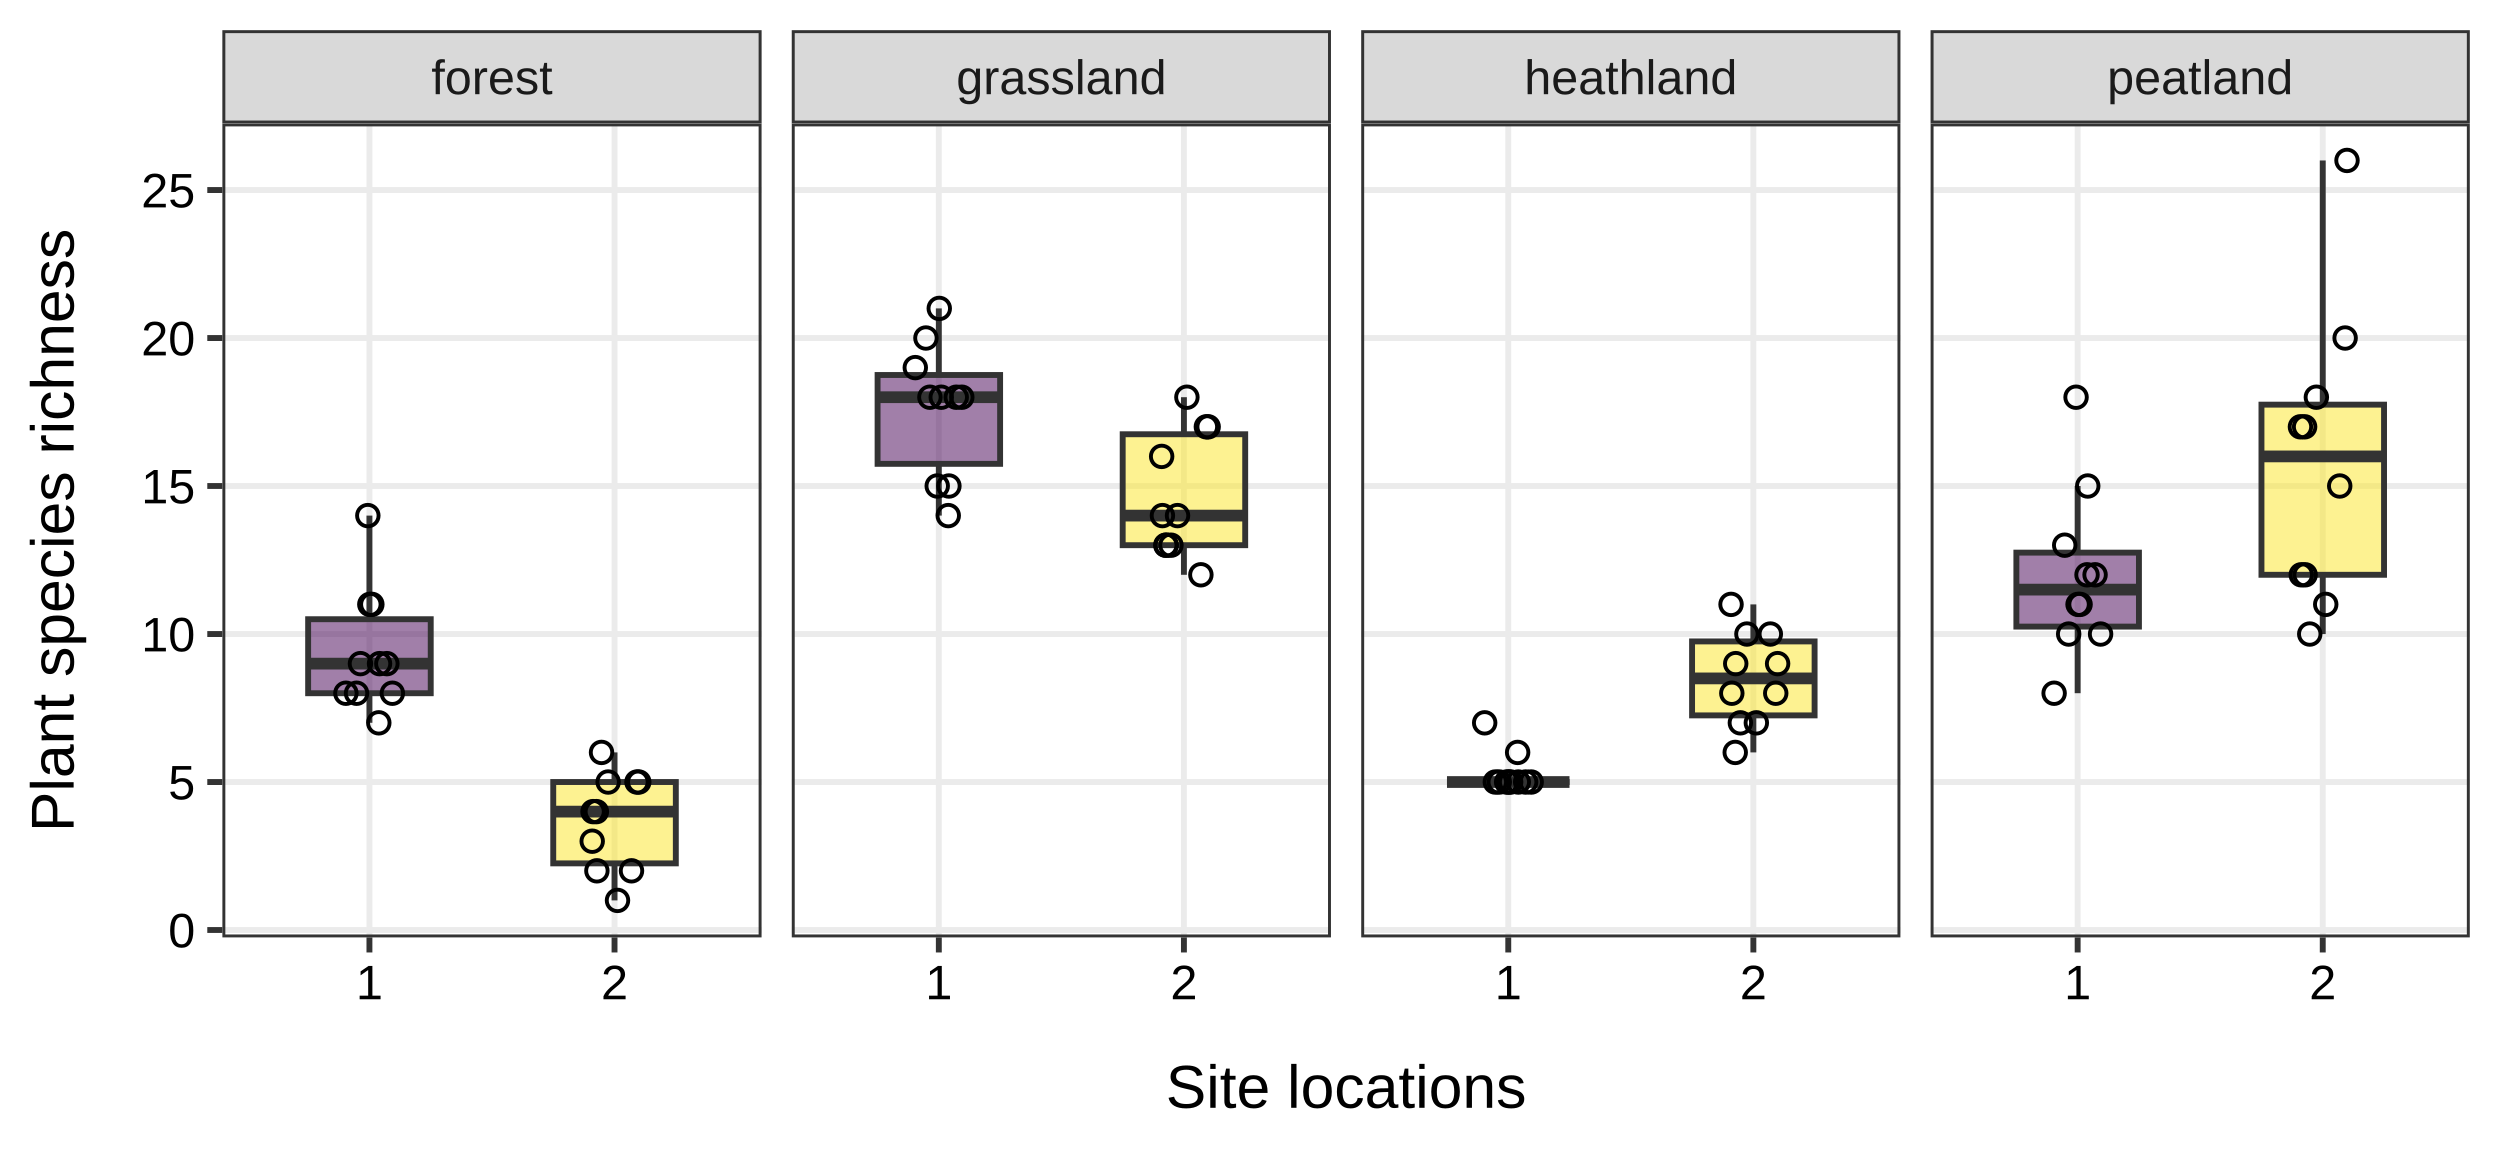
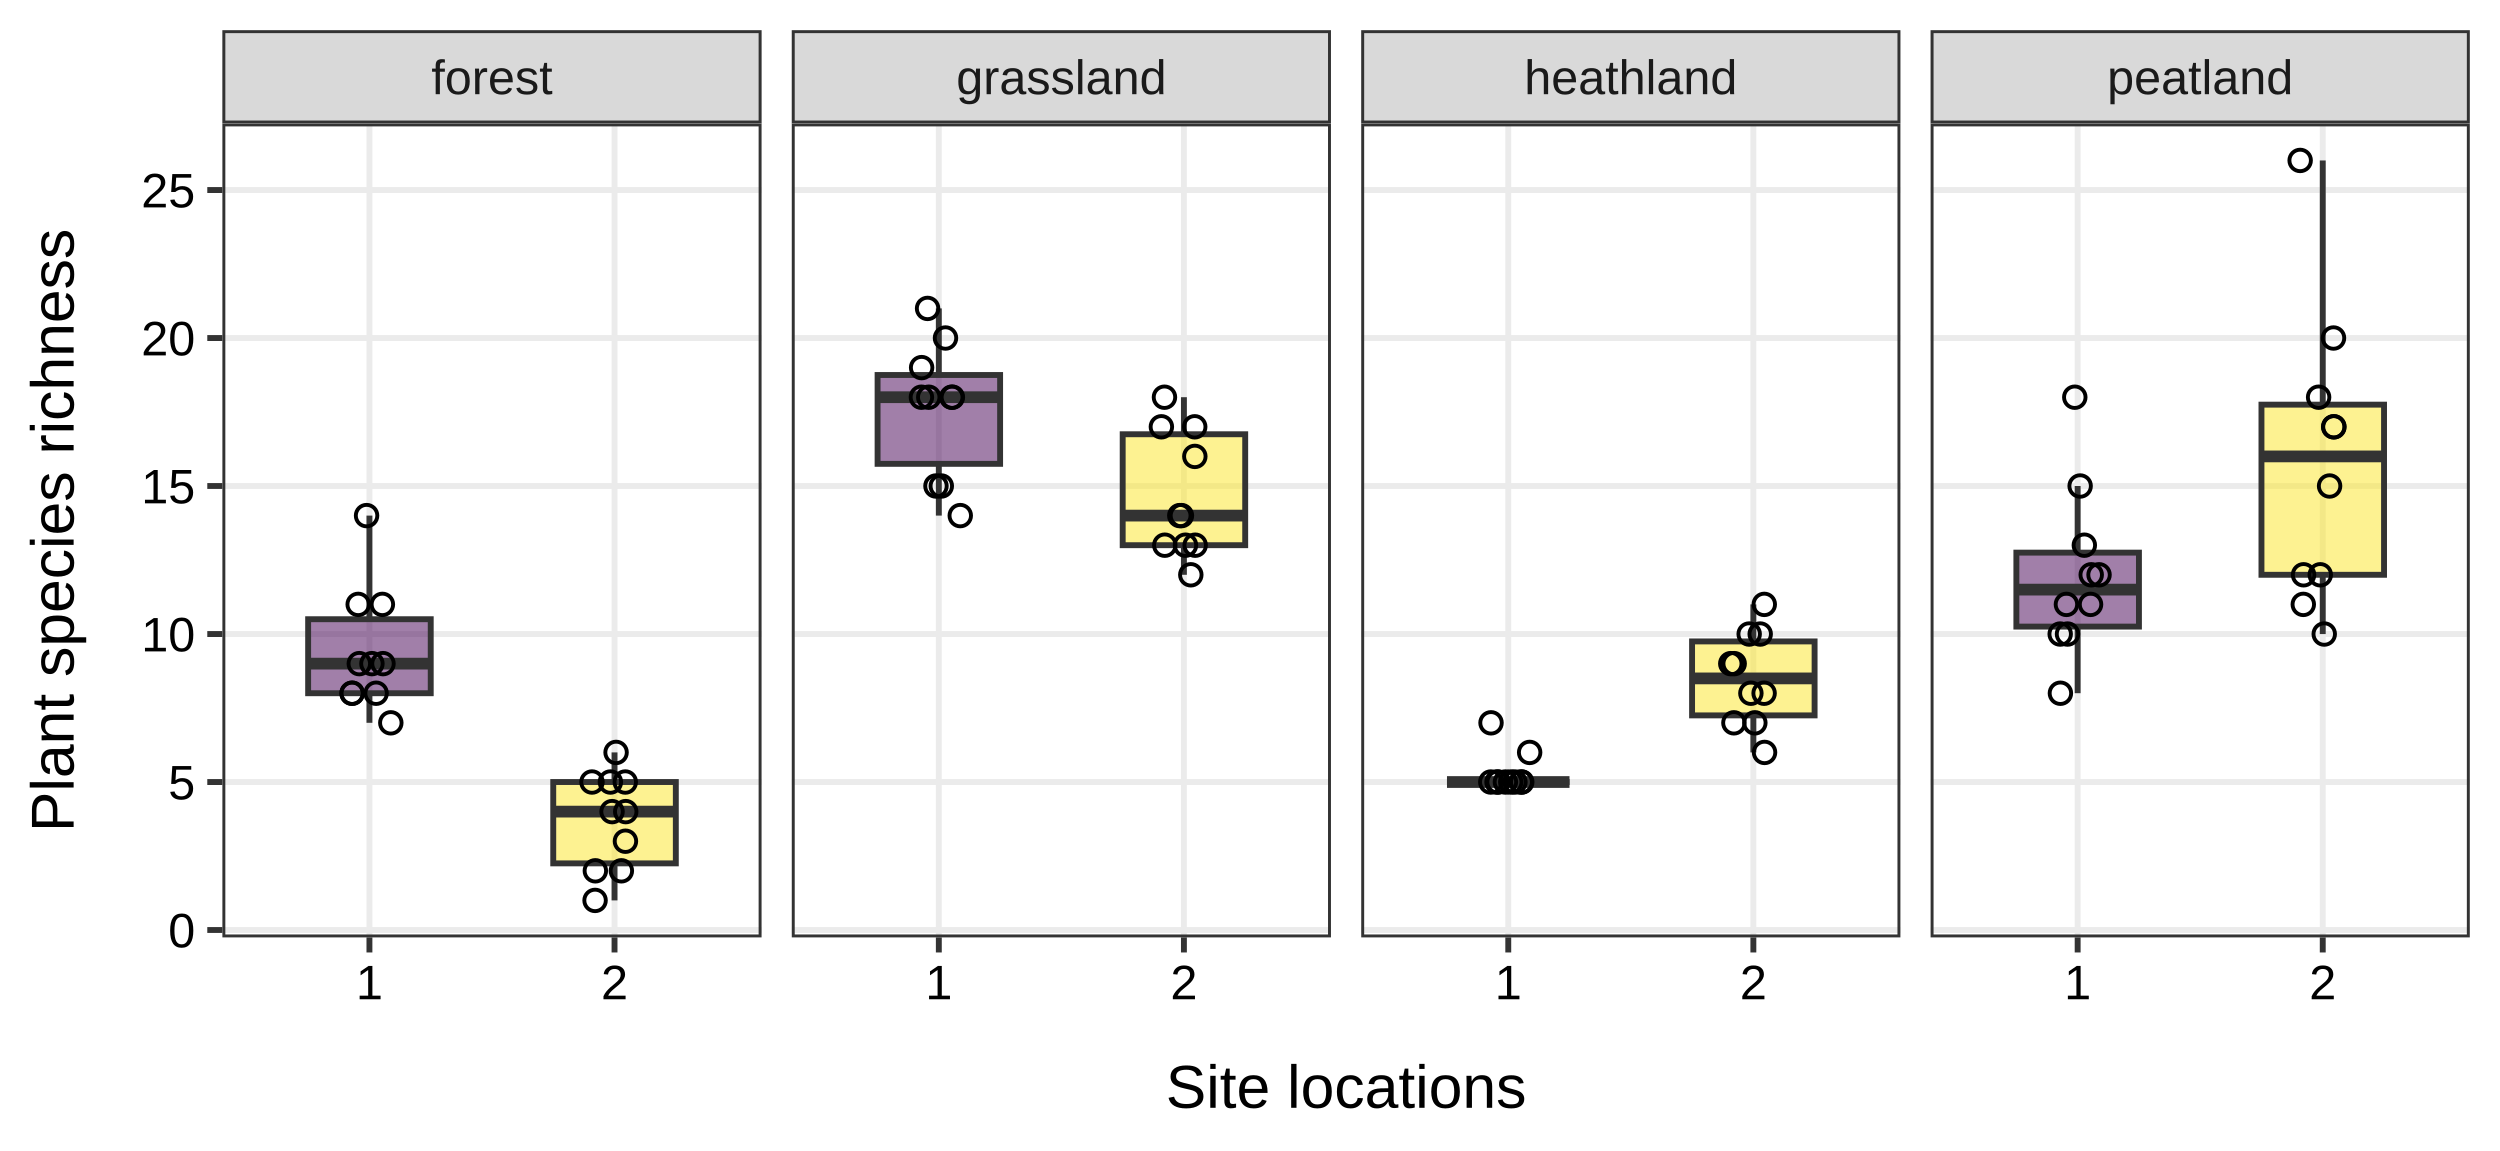
<svg xmlns="http://www.w3.org/2000/svg" width="453.60pt" height="208.80pt" viewBox="0 0 453.60 208.80">
  <g class="svglite">
    <defs>
      <style type="text/css">
    .svglite line, .svglite polyline, .svglite polygon, .svglite path, .svglite rect, .svglite circle {
      fill: none;
      stroke: #000000;
      stroke-linecap: round;
      stroke-linejoin: round;
      stroke-miterlimit: 10.00;
    }
    .svglite text {
      white-space: pre;
    }
    .svglite g.glyphgroup path {
      fill: inherit;
      stroke: none;
    }
  </style>
    </defs>
    <rect width="100%" height="100%" style="stroke: none; fill: #FFFFFF;" />
    <defs>
      <clipPath id="cpMC4wMHw0NTMuNjB8MC4wMHwyMDguODA=">
        <rect x="0.00" y="0.00" width="453.60" height="208.80" />
      </clipPath>
    </defs>
    <g clip-path="url(#cpMC4wMHw0NTMuNjB8MC4wMHwyMDguODA=)">
      <rect x="0.00" y="0.00" width="453.60" height="208.80" style="stroke-width: 1.07; stroke: #FFFFFF; fill: #FFFFFF;" />
    </g>
    <defs>
      <clipPath id="cpNDAuMzV8MTM4LjE4fDIyLjQwfDE3MC4wOA==">
        <rect x="40.35" y="22.40" width="97.83" height="147.68" />
      </clipPath>
    </defs>
    <g clip-path="url(#cpNDAuMzV8MTM4LjE4fDIyLjQwfDE3MC4wOA==)">
      <rect x="40.35" y="22.40" width="97.83" height="147.68" style="stroke-width: 1.07; stroke: none; fill: #FFFFFF;" />
      <polyline points="40.35,168.74 138.18,168.74 " style="stroke-width: 1.07; stroke: #EBEBEB; stroke-linecap: butt;" />
      <polyline points="40.35,141.89 138.18,141.89 " style="stroke-width: 1.07; stroke: #EBEBEB; stroke-linecap: butt;" />
      <polyline points="40.35,115.04 138.18,115.04 " style="stroke-width: 1.07; stroke: #EBEBEB; stroke-linecap: butt;" />
      <polyline points="40.35,88.18 138.18,88.18 " style="stroke-width: 1.07; stroke: #EBEBEB; stroke-linecap: butt;" />
      <polyline points="40.35,61.33 138.18,61.33 " style="stroke-width: 1.07; stroke: #EBEBEB; stroke-linecap: butt;" />
      <polyline points="40.35,34.48 138.18,34.48 " style="stroke-width: 1.07; stroke: #EBEBEB; stroke-linecap: butt;" />
      <polyline points="67.03,170.08 67.03,22.40 " style="stroke-width: 1.07; stroke: #EBEBEB; stroke-linecap: butt;" />
      <polyline points="111.50,170.08 111.50,22.40 " style="stroke-width: 1.07; stroke: #EBEBEB; stroke-linecap: butt;" />
      <line x1="67.03" y1="112.35" x2="67.03" y2="93.55" style="stroke-width: 1.07; stroke: #333333; stroke-linecap: butt;" />
      <line x1="67.03" y1="125.78" x2="67.03" y2="131.15" style="stroke-width: 1.07; stroke: #333333; stroke-linecap: butt;" />
      <polygon points="55.91,112.35 55.91,125.78 78.15,125.78 78.15,112.35 55.91,112.35 " style="stroke-width: 1.07; stroke: #333333; stroke-linecap: butt; stroke-linejoin: miter; fill: #440154; fill-opacity: 0.50;" />
      <line x1="55.91" y1="120.41" x2="78.15" y2="120.41" style="stroke-width: 2.13; stroke: #333333; stroke-linecap: butt; stroke-linejoin: miter;" />
      <line x1="111.50" y1="141.89" x2="111.50" y2="136.52" style="stroke-width: 1.07; stroke: #333333; stroke-linecap: butt;" />
      <line x1="111.50" y1="156.65" x2="111.50" y2="163.37" style="stroke-width: 1.07; stroke: #333333; stroke-linecap: butt;" />
      <polygon points="100.38,141.89 100.38,156.65 122.62,156.65 122.62,141.89 100.38,141.89 " style="stroke-width: 1.07; stroke: #333333; stroke-linecap: butt; stroke-linejoin: miter; fill: #FDE725; fill-opacity: 0.50;" />
      <line x1="100.38" y1="147.26" x2="122.62" y2="147.26" style="stroke-width: 2.13; stroke: #333333; stroke-linecap: butt; stroke-linejoin: miter;" />
-       <circle cx="67.47" cy="109.66" r="1.95" style="stroke-width: 0.71;" />
-       <circle cx="65.40" cy="120.41" r="1.95" style="stroke-width: 0.71;" />
-       <circle cx="67.10" cy="109.66" r="1.95" style="stroke-width: 0.71;" />
-       <circle cx="66.74" cy="93.55" r="1.95" style="stroke-width: 0.71;" />
-       <circle cx="68.86" cy="120.41" r="1.95" style="stroke-width: 0.71;" />
-       <circle cx="62.76" cy="125.78" r="1.95" style="stroke-width: 0.71;" />
-       <circle cx="64.69" cy="125.78" r="1.95" style="stroke-width: 0.71;" />
-       <circle cx="70.19" cy="120.41" r="1.95" style="stroke-width: 0.71;" />
-       <circle cx="68.73" cy="131.15" r="1.95" style="stroke-width: 0.71;" />
-       <circle cx="71.19" cy="125.78" r="1.95" style="stroke-width: 0.71;" />
-       <circle cx="115.90" cy="141.89" r="1.95" style="stroke-width: 0.71;" />
-       <circle cx="110.34" cy="141.89" r="1.95" style="stroke-width: 0.71;" />
-       <circle cx="107.60" cy="147.26" r="1.95" style="stroke-width: 0.71;" />
-       <circle cx="115.57" cy="141.89" r="1.95" style="stroke-width: 0.71;" />
-       <circle cx="112.04" cy="163.37" r="1.95" style="stroke-width: 0.71;" />
-       <circle cx="107.45" cy="152.63" r="1.95" style="stroke-width: 0.71;" />
-       <circle cx="114.58" cy="158.00" r="1.95" style="stroke-width: 0.71;" />
-       <circle cx="108.30" cy="158.00" r="1.95" style="stroke-width: 0.71;" />
-       <circle cx="109.14" cy="136.52" r="1.95" style="stroke-width: 0.71;" />
-       <circle cx="108.21" cy="147.26" r="1.95" style="stroke-width: 0.71;" />
+       <circle cx="69.38" cy="109.66" r="1.95" style="stroke-width: 0.71;" />
+       <circle cx="65.19" cy="120.41" r="1.95" style="stroke-width: 0.71;" />
+       <circle cx="64.99" cy="109.66" r="1.95" style="stroke-width: 0.71;" />
+       <circle cx="66.51" cy="93.55" r="1.95" style="stroke-width: 0.71;" />
+       <circle cx="67.48" cy="120.41" r="1.95" style="stroke-width: 0.71;" />
+       <circle cx="63.90" cy="125.78" r="1.95" style="stroke-width: 0.71;" />
+       <circle cx="68.24" cy="125.78" r="1.95" style="stroke-width: 0.71;" />
+       <circle cx="69.49" cy="120.41" r="1.95" style="stroke-width: 0.71;" />
+       <circle cx="70.91" cy="131.15" r="1.95" style="stroke-width: 0.71;" />
+       <circle cx="63.87" cy="125.78" r="1.95" style="stroke-width: 0.71;" />
+       <circle cx="107.41" cy="141.89" r="1.95" style="stroke-width: 0.71;" />
+       <circle cx="110.75" cy="141.89" r="1.95" style="stroke-width: 0.71;" />
+       <circle cx="111.05" cy="147.26" r="1.95" style="stroke-width: 0.71;" />
+       <circle cx="113.45" cy="141.89" r="1.95" style="stroke-width: 0.71;" />
+       <circle cx="107.97" cy="163.37" r="1.95" style="stroke-width: 0.71;" />
+       <circle cx="113.48" cy="152.63" r="1.95" style="stroke-width: 0.71;" />
+       <circle cx="112.74" cy="158.00" r="1.95" style="stroke-width: 0.71;" />
+       <circle cx="108.02" cy="158.00" r="1.95" style="stroke-width: 0.71;" />
+       <circle cx="111.78" cy="136.52" r="1.95" style="stroke-width: 0.71;" />
+       <circle cx="113.53" cy="147.26" r="1.95" style="stroke-width: 0.71;" />
      <rect x="40.35" y="22.40" width="97.83" height="147.68" style="stroke-width: 1.07; stroke: #333333;" />
    </g>
    <g clip-path="url(#cpMC4wMHw0NTMuNjB8MC4wMHwyMDguODA=)">
</g>
    <defs>
      <clipPath id="cpMTQzLjY2fDI0MS41MHwyMi40MHwxNzAuMDg=">
        <rect x="143.66" y="22.40" width="97.83" height="147.68" />
      </clipPath>
    </defs>
    <g clip-path="url(#cpMTQzLjY2fDI0MS41MHwyMi40MHwxNzAuMDg=)">
      <rect x="143.66" y="22.40" width="97.83" height="147.68" style="stroke-width: 1.07; stroke: none; fill: #FFFFFF;" />
      <polyline points="143.66,168.74 241.50,168.74 " style="stroke-width: 1.07; stroke: #EBEBEB; stroke-linecap: butt;" />
      <polyline points="143.66,141.89 241.50,141.89 " style="stroke-width: 1.07; stroke: #EBEBEB; stroke-linecap: butt;" />
      <polyline points="143.66,115.04 241.50,115.04 " style="stroke-width: 1.07; stroke: #EBEBEB; stroke-linecap: butt;" />
      <polyline points="143.66,88.18 241.50,88.18 " style="stroke-width: 1.07; stroke: #EBEBEB; stroke-linecap: butt;" />
      <polyline points="143.66,61.33 241.50,61.33 " style="stroke-width: 1.07; stroke: #EBEBEB; stroke-linecap: butt;" />
      <polyline points="143.66,34.48 241.50,34.48 " style="stroke-width: 1.07; stroke: #EBEBEB; stroke-linecap: butt;" />
      <polyline points="170.34,170.08 170.34,22.40 " style="stroke-width: 1.07; stroke: #EBEBEB; stroke-linecap: butt;" />
      <polyline points="214.81,170.08 214.81,22.40 " style="stroke-width: 1.07; stroke: #EBEBEB; stroke-linecap: butt;" />
      <line x1="170.34" y1="68.04" x2="170.34" y2="55.96" style="stroke-width: 1.07; stroke: #333333; stroke-linecap: butt;" />
      <line x1="170.34" y1="84.16" x2="170.34" y2="93.55" style="stroke-width: 1.07; stroke: #333333; stroke-linecap: butt;" />
      <polygon points="159.23,68.04 159.23,84.16 181.46,84.16 181.46,68.04 159.23,68.04 " style="stroke-width: 1.07; stroke: #333333; stroke-linecap: butt; stroke-linejoin: miter; fill: #440154; fill-opacity: 0.50;" />
      <line x1="159.23" y1="72.07" x2="181.46" y2="72.07" style="stroke-width: 2.13; stroke: #333333; stroke-linecap: butt; stroke-linejoin: miter;" />
      <line x1="214.81" y1="78.79" x2="214.81" y2="72.07" style="stroke-width: 1.07; stroke: #333333; stroke-linecap: butt;" />
      <line x1="214.81" y1="98.92" x2="214.81" y2="104.29" style="stroke-width: 1.07; stroke: #333333; stroke-linecap: butt;" />
      <polygon points="203.70,78.79 203.70,98.92 225.93,98.92 225.93,78.79 203.70,78.79 " style="stroke-width: 1.07; stroke: #333333; stroke-linecap: butt; stroke-linejoin: miter; fill: #FDE725; fill-opacity: 0.50;" />
      <line x1="203.70" y1="93.55" x2="225.93" y2="93.55" style="stroke-width: 2.13; stroke: #333333; stroke-linecap: butt; stroke-linejoin: miter;" />
-       <circle cx="170.78" cy="72.07" r="1.95" style="stroke-width: 0.71;" />
-       <circle cx="168.72" cy="72.07" r="1.95" style="stroke-width: 0.71;" />
-       <circle cx="170.42" cy="55.96" r="1.95" style="stroke-width: 0.71;" />
-       <circle cx="170.05" cy="88.18" r="1.95" style="stroke-width: 0.71;" />
-       <circle cx="172.17" cy="88.18" r="1.95" style="stroke-width: 0.71;" />
-       <circle cx="166.07" cy="66.70" r="1.95" style="stroke-width: 0.71;" />
-       <circle cx="168.00" cy="61.33" r="1.95" style="stroke-width: 0.71;" />
-       <circle cx="173.50" cy="72.07" r="1.95" style="stroke-width: 0.71;" />
-       <circle cx="172.05" cy="93.55" r="1.95" style="stroke-width: 0.71;" />
-       <circle cx="174.51" cy="72.07" r="1.95" style="stroke-width: 0.71;" />
-       <circle cx="219.21" cy="77.44" r="1.95" style="stroke-width: 0.71;" />
-       <circle cx="213.65" cy="93.55" r="1.95" style="stroke-width: 0.71;" />
-       <circle cx="210.91" cy="93.55" r="1.95" style="stroke-width: 0.71;" />
-       <circle cx="218.88" cy="77.44" r="1.95" style="stroke-width: 0.71;" />
-       <circle cx="215.35" cy="72.07" r="1.95" style="stroke-width: 0.71;" />
-       <circle cx="210.77" cy="82.81" r="1.95" style="stroke-width: 0.71;" />
-       <circle cx="217.89" cy="104.29" r="1.95" style="stroke-width: 0.71;" />
-       <circle cx="211.61" cy="98.92" r="1.95" style="stroke-width: 0.71;" />
-       <circle cx="212.46" cy="98.92" r="1.95" style="stroke-width: 0.71;" />
-       <circle cx="211.52" cy="98.92" r="1.95" style="stroke-width: 0.71;" />
+       <circle cx="172.69" cy="72.07" r="1.95" style="stroke-width: 0.71;" />
+       <circle cx="168.51" cy="72.07" r="1.95" style="stroke-width: 0.71;" />
+       <circle cx="168.30" cy="55.96" r="1.95" style="stroke-width: 0.71;" />
+       <circle cx="169.82" cy="88.18" r="1.95" style="stroke-width: 0.71;" />
+       <circle cx="170.79" cy="88.18" r="1.95" style="stroke-width: 0.71;" />
+       <circle cx="167.22" cy="66.70" r="1.95" style="stroke-width: 0.71;" />
+       <circle cx="171.55" cy="61.33" r="1.95" style="stroke-width: 0.71;" />
+       <circle cx="172.80" cy="72.07" r="1.95" style="stroke-width: 0.71;" />
+       <circle cx="174.23" cy="93.55" r="1.95" style="stroke-width: 0.71;" />
+       <circle cx="167.18" cy="72.07" r="1.95" style="stroke-width: 0.71;" />
+       <circle cx="210.72" cy="77.44" r="1.95" style="stroke-width: 0.71;" />
+       <circle cx="214.06" cy="93.55" r="1.95" style="stroke-width: 0.71;" />
+       <circle cx="214.36" cy="93.55" r="1.95" style="stroke-width: 0.71;" />
+       <circle cx="216.77" cy="77.44" r="1.95" style="stroke-width: 0.71;" />
+       <circle cx="211.28" cy="72.07" r="1.95" style="stroke-width: 0.71;" />
+       <circle cx="216.79" cy="82.81" r="1.95" style="stroke-width: 0.71;" />
+       <circle cx="216.06" cy="104.29" r="1.95" style="stroke-width: 0.71;" />
+       <circle cx="211.34" cy="98.92" r="1.95" style="stroke-width: 0.71;" />
+       <circle cx="215.09" cy="98.92" r="1.95" style="stroke-width: 0.71;" />
+       <circle cx="216.85" cy="98.92" r="1.95" style="stroke-width: 0.71;" />
      <rect x="143.66" y="22.40" width="97.83" height="147.68" style="stroke-width: 1.07; stroke: #333333;" />
    </g>
    <g clip-path="url(#cpMC4wMHw0NTMuNjB8MC4wMHwyMDguODA=)">
</g>
    <defs>
      <clipPath id="cpMjQ2Ljk4fDM0NC44MXwyMi40MHwxNzAuMDg=">
        <rect x="246.98" y="22.40" width="97.83" height="147.68" />
      </clipPath>
    </defs>
    <g clip-path="url(#cpMjQ2Ljk4fDM0NC44MXwyMi40MHwxNzAuMDg=)">
      <rect x="246.98" y="22.40" width="97.83" height="147.68" style="stroke-width: 1.07; stroke: none; fill: #FFFFFF;" />
      <polyline points="246.98,168.74 344.81,168.74 " style="stroke-width: 1.07; stroke: #EBEBEB; stroke-linecap: butt;" />
      <polyline points="246.98,141.89 344.81,141.89 " style="stroke-width: 1.07; stroke: #EBEBEB; stroke-linecap: butt;" />
      <polyline points="246.98,115.04 344.81,115.04 " style="stroke-width: 1.07; stroke: #EBEBEB; stroke-linecap: butt;" />
      <polyline points="246.98,88.18 344.81,88.18 " style="stroke-width: 1.07; stroke: #EBEBEB; stroke-linecap: butt;" />
      <polyline points="246.98,61.33 344.81,61.33 " style="stroke-width: 1.07; stroke: #EBEBEB; stroke-linecap: butt;" />
      <polyline points="246.98,34.48 344.81,34.48 " style="stroke-width: 1.07; stroke: #EBEBEB; stroke-linecap: butt;" />
      <polyline points="273.66,170.08 273.66,22.40 " style="stroke-width: 1.07; stroke: #EBEBEB; stroke-linecap: butt;" />
      <polyline points="318.13,170.08 318.13,22.40 " style="stroke-width: 1.07; stroke: #EBEBEB; stroke-linecap: butt;" />
      <line x1="273.66" y1="141.89" x2="273.66" y2="141.89" style="stroke-width: 1.07; stroke: #333333; stroke-linecap: butt;" />
      <line x1="273.66" y1="141.89" x2="273.66" y2="141.89" style="stroke-width: 1.07; stroke: #333333; stroke-linecap: butt;" />
      <polygon points="262.54,141.89 262.54,141.89 284.77,141.89 284.77,141.89 262.54,141.89 " style="stroke-width: 1.07; stroke: #333333; stroke-linecap: butt; stroke-linejoin: miter; fill: #440154; fill-opacity: 0.50;" />
      <line x1="262.54" y1="141.89" x2="284.77" y2="141.89" style="stroke-width: 2.13; stroke: #333333; stroke-linecap: butt; stroke-linejoin: miter;" />
      <line x1="318.13" y1="116.38" x2="318.13" y2="109.66" style="stroke-width: 1.07; stroke: #333333; stroke-linecap: butt;" />
      <line x1="318.13" y1="129.80" x2="318.13" y2="136.52" style="stroke-width: 1.07; stroke: #333333; stroke-linecap: butt;" />
      <polygon points="307.01,116.38 307.01,129.80 329.24,129.80 329.24,116.38 307.01,116.38 " style="stroke-width: 1.07; stroke: #333333; stroke-linecap: butt; stroke-linejoin: miter; fill: #FDE725; fill-opacity: 0.50;" />
      <line x1="307.01" y1="123.09" x2="329.24" y2="123.09" style="stroke-width: 2.13; stroke: #333333; stroke-linecap: butt; stroke-linejoin: miter;" />
-       <circle cx="274.09" cy="141.89" r="1.95" style="stroke-width: 0.71;" />
-       <circle cx="272.03" cy="141.89" r="1.95" style="stroke-width: 0.71;" />
-       <circle cx="273.73" cy="141.89" r="1.95" style="stroke-width: 0.71;" />
-       <circle cx="273.36" cy="141.89" r="1.95" style="stroke-width: 0.71;" />
-       <circle cx="275.48" cy="141.89" r="1.95" style="stroke-width: 0.71;" />
-       <circle cx="269.38" cy="131.15" r="1.95" style="stroke-width: 0.71;" />
-       <circle cx="271.31" cy="141.89" r="1.95" style="stroke-width: 0.71;" />
-       <circle cx="276.81" cy="141.89" r="1.95" style="stroke-width: 0.71;" />
-       <circle cx="275.36" cy="136.52" r="1.95" style="stroke-width: 0.71;" />
-       <circle cx="277.82" cy="141.89" r="1.95" style="stroke-width: 0.71;" />
-       <circle cx="322.53" cy="120.41" r="1.95" style="stroke-width: 0.71;" />
-       <circle cx="316.96" cy="115.04" r="1.95" style="stroke-width: 0.71;" />
-       <circle cx="314.22" cy="125.78" r="1.95" style="stroke-width: 0.71;" />
-       <circle cx="322.19" cy="125.78" r="1.95" style="stroke-width: 0.71;" />
-       <circle cx="318.67" cy="131.15" r="1.95" style="stroke-width: 0.71;" />
-       <circle cx="314.08" cy="109.66" r="1.95" style="stroke-width: 0.71;" />
-       <circle cx="321.21" cy="115.04" r="1.95" style="stroke-width: 0.71;" />
-       <circle cx="314.93" cy="120.41" r="1.95" style="stroke-width: 0.71;" />
-       <circle cx="315.77" cy="131.15" r="1.95" style="stroke-width: 0.71;" />
-       <circle cx="314.84" cy="136.52" r="1.95" style="stroke-width: 0.71;" />
+       <circle cx="276.00" cy="141.89" r="1.95" style="stroke-width: 0.71;" />
+       <circle cx="271.82" cy="141.89" r="1.95" style="stroke-width: 0.71;" />
+       <circle cx="271.62" cy="141.89" r="1.95" style="stroke-width: 0.71;" />
+       <circle cx="273.14" cy="141.89" r="1.95" style="stroke-width: 0.71;" />
+       <circle cx="274.11" cy="141.89" r="1.95" style="stroke-width: 0.71;" />
+       <circle cx="270.53" cy="131.15" r="1.95" style="stroke-width: 0.71;" />
+       <circle cx="274.87" cy="141.89" r="1.95" style="stroke-width: 0.71;" />
+       <circle cx="276.11" cy="141.89" r="1.95" style="stroke-width: 0.71;" />
+       <circle cx="277.54" cy="136.52" r="1.95" style="stroke-width: 0.71;" />
+       <circle cx="270.49" cy="141.89" r="1.95" style="stroke-width: 0.71;" />
+       <circle cx="314.03" cy="120.41" r="1.95" style="stroke-width: 0.71;" />
+       <circle cx="317.37" cy="115.04" r="1.95" style="stroke-width: 0.71;" />
+       <circle cx="317.68" cy="125.78" r="1.95" style="stroke-width: 0.71;" />
+       <circle cx="320.08" cy="125.78" r="1.95" style="stroke-width: 0.71;" />
+       <circle cx="314.60" cy="131.15" r="1.95" style="stroke-width: 0.71;" />
+       <circle cx="320.11" cy="109.66" r="1.95" style="stroke-width: 0.71;" />
+       <circle cx="319.37" cy="115.04" r="1.95" style="stroke-width: 0.71;" />
+       <circle cx="314.65" cy="120.41" r="1.95" style="stroke-width: 0.71;" />
+       <circle cx="318.40" cy="131.15" r="1.95" style="stroke-width: 0.71;" />
+       <circle cx="320.16" cy="136.52" r="1.95" style="stroke-width: 0.71;" />
      <rect x="246.98" y="22.40" width="97.83" height="147.68" style="stroke-width: 1.07; stroke: #333333;" />
    </g>
    <g clip-path="url(#cpMC4wMHw0NTMuNjB8MC4wMHwyMDguODA=)">
</g>
    <defs>
      <clipPath id="cpMzUwLjI5fDQ0OC4xMnwyMi40MHwxNzAuMDg=">
        <rect x="350.29" y="22.40" width="97.83" height="147.68" />
      </clipPath>
    </defs>
    <g clip-path="url(#cpMzUwLjI5fDQ0OC4xMnwyMi40MHwxNzAuMDg=)">
      <rect x="350.29" y="22.40" width="97.83" height="147.68" style="stroke-width: 1.07; stroke: none; fill: #FFFFFF;" />
      <polyline points="350.29,168.74 448.12,168.74 " style="stroke-width: 1.07; stroke: #EBEBEB; stroke-linecap: butt;" />
      <polyline points="350.29,141.89 448.12,141.89 " style="stroke-width: 1.07; stroke: #EBEBEB; stroke-linecap: butt;" />
      <polyline points="350.29,115.04 448.12,115.04 " style="stroke-width: 1.07; stroke: #EBEBEB; stroke-linecap: butt;" />
      <polyline points="350.29,88.18 448.12,88.18 " style="stroke-width: 1.07; stroke: #EBEBEB; stroke-linecap: butt;" />
      <polyline points="350.29,61.33 448.12,61.33 " style="stroke-width: 1.07; stroke: #EBEBEB; stroke-linecap: butt;" />
      <polyline points="350.29,34.48 448.12,34.48 " style="stroke-width: 1.07; stroke: #EBEBEB; stroke-linecap: butt;" />
      <polyline points="376.97,170.08 376.97,22.40 " style="stroke-width: 1.07; stroke: #EBEBEB; stroke-linecap: butt;" />
      <polyline points="421.44,170.08 421.44,22.40 " style="stroke-width: 1.07; stroke: #EBEBEB; stroke-linecap: butt;" />
      <line x1="376.97" y1="100.27" x2="376.97" y2="88.18" style="stroke-width: 1.07; stroke: #333333; stroke-linecap: butt;" />
      <line x1="376.97" y1="113.69" x2="376.97" y2="125.78" style="stroke-width: 1.07; stroke: #333333; stroke-linecap: butt;" />
      <polygon points="365.85,100.27 365.85,113.69 388.09,113.69 388.09,100.27 365.85,100.27 " style="stroke-width: 1.07; stroke: #333333; stroke-linecap: butt; stroke-linejoin: miter; fill: #440154; fill-opacity: 0.50;" />
      <line x1="365.85" y1="106.98" x2="388.09" y2="106.98" style="stroke-width: 2.13; stroke: #333333; stroke-linecap: butt; stroke-linejoin: miter;" />
      <line x1="421.44" y1="73.42" x2="421.44" y2="29.11" style="stroke-width: 1.07; stroke: #333333; stroke-linecap: butt;" />
      <line x1="421.44" y1="104.29" x2="421.44" y2="115.04" style="stroke-width: 1.07; stroke: #333333; stroke-linecap: butt;" />
      <polygon points="410.32,73.42 410.32,104.29 432.56,104.29 432.56,73.42 410.32,73.42 " style="stroke-width: 1.07; stroke: #333333; stroke-linecap: butt; stroke-linejoin: miter; fill: #FDE725; fill-opacity: 0.50;" />
      <line x1="410.32" y1="82.81" x2="432.56" y2="82.81" style="stroke-width: 2.13; stroke: #333333; stroke-linecap: butt; stroke-linejoin: miter;" />
-       <circle cx="377.41" cy="109.66" r="1.95" style="stroke-width: 0.71;" />
-       <circle cx="375.34" cy="115.04" r="1.95" style="stroke-width: 0.71;" />
-       <circle cx="377.04" cy="109.66" r="1.95" style="stroke-width: 0.71;" />
-       <circle cx="376.68" cy="72.07" r="1.95" style="stroke-width: 0.71;" />
-       <circle cx="378.80" cy="88.18" r="1.95" style="stroke-width: 0.71;" />
-       <circle cx="372.70" cy="125.78" r="1.95" style="stroke-width: 0.71;" />
-       <circle cx="374.62" cy="98.92" r="1.95" style="stroke-width: 0.71;" />
-       <circle cx="380.13" cy="104.29" r="1.95" style="stroke-width: 0.71;" />
-       <circle cx="378.67" cy="104.29" r="1.95" style="stroke-width: 0.71;" />
-       <circle cx="381.13" cy="115.04" r="1.95" style="stroke-width: 0.71;" />
-       <circle cx="425.84" cy="29.11" r="1.95" style="stroke-width: 0.71;" />
-       <circle cx="420.28" cy="72.07" r="1.95" style="stroke-width: 0.71;" />
-       <circle cx="417.54" cy="104.29" r="1.95" style="stroke-width: 0.71;" />
-       <circle cx="425.50" cy="61.33" r="1.95" style="stroke-width: 0.71;" />
-       <circle cx="421.98" cy="109.66" r="1.95" style="stroke-width: 0.71;" />
-       <circle cx="417.39" cy="77.44" r="1.95" style="stroke-width: 0.71;" />
-       <circle cx="424.52" cy="88.18" r="1.95" style="stroke-width: 0.71;" />
-       <circle cx="418.24" cy="104.29" r="1.95" style="stroke-width: 0.71;" />
-       <circle cx="419.08" cy="115.04" r="1.95" style="stroke-width: 0.71;" />
-       <circle cx="418.15" cy="77.44" r="1.95" style="stroke-width: 0.71;" />
+       <circle cx="379.31" cy="109.66" r="1.95" style="stroke-width: 0.71;" />
+       <circle cx="375.13" cy="115.04" r="1.95" style="stroke-width: 0.71;" />
+       <circle cx="374.93" cy="109.66" r="1.95" style="stroke-width: 0.71;" />
+       <circle cx="376.45" cy="72.07" r="1.95" style="stroke-width: 0.71;" />
+       <circle cx="377.42" cy="88.18" r="1.95" style="stroke-width: 0.71;" />
+       <circle cx="373.84" cy="125.78" r="1.95" style="stroke-width: 0.71;" />
+       <circle cx="378.18" cy="98.92" r="1.95" style="stroke-width: 0.71;" />
+       <circle cx="379.43" cy="104.29" r="1.95" style="stroke-width: 0.71;" />
+       <circle cx="380.85" cy="104.29" r="1.95" style="stroke-width: 0.71;" />
+       <circle cx="373.80" cy="115.04" r="1.95" style="stroke-width: 0.71;" />
+       <circle cx="417.34" cy="29.11" r="1.95" style="stroke-width: 0.71;" />
+       <circle cx="420.69" cy="72.07" r="1.95" style="stroke-width: 0.71;" />
+       <circle cx="420.99" cy="104.29" r="1.95" style="stroke-width: 0.71;" />
+       <circle cx="423.39" cy="61.33" r="1.95" style="stroke-width: 0.71;" />
+       <circle cx="417.91" cy="109.66" r="1.95" style="stroke-width: 0.71;" />
+       <circle cx="423.42" cy="77.44" r="1.95" style="stroke-width: 0.71;" />
+       <circle cx="422.68" cy="88.18" r="1.95" style="stroke-width: 0.71;" />
+       <circle cx="417.96" cy="104.29" r="1.95" style="stroke-width: 0.71;" />
+       <circle cx="421.71" cy="115.04" r="1.95" style="stroke-width: 0.71;" />
+       <circle cx="423.47" cy="77.44" r="1.95" style="stroke-width: 0.71;" />
      <rect x="350.29" y="22.40" width="97.83" height="147.68" style="stroke-width: 1.07; stroke: #333333;" />
    </g>
    <g clip-path="url(#cpMC4wMHw0NTMuNjB8MC4wMHwyMDguODA=)">
</g>
    <defs>
      <clipPath id="cpNDAuMzV8MTM4LjE4fDUuNDh8MjIuNDA=">
        <rect x="40.35" y="5.48" width="97.83" height="16.92" />
      </clipPath>
    </defs>
    <g clip-path="url(#cpNDAuMzV8MTM4LjE4fDUuNDh8MjIuNDA=)">
      <rect x="40.35" y="5.48" width="97.83" height="16.92" style="stroke-width: 1.07; stroke: #333333; fill: #D9D9D9;" />
      <text x="89.27" y="17.09" text-anchor="middle" style="font-size: 8.80px;fill: #1A1A1A; font-family: &quot;Arial&quot;;" textLength="21.98px" lengthAdjust="spacingAndGlyphs">forest</text>
    </g>
    <g clip-path="url(#cpMC4wMHw0NTMuNjB8MC4wMHwyMDguODA=)">
</g>
    <defs>
      <clipPath id="cpMTQzLjY2fDI0MS41MHw1LjQ4fDIyLjQw">
        <rect x="143.66" y="5.48" width="97.83" height="16.92" />
      </clipPath>
    </defs>
    <g clip-path="url(#cpMTQzLjY2fDI0MS41MHw1LjQ4fDIyLjQw)">
      <rect x="143.66" y="5.48" width="97.83" height="16.92" style="stroke-width: 1.07; stroke: #333333; fill: #D9D9D9;" />
      <text x="192.58" y="17.09" text-anchor="middle" style="font-size: 8.80px;fill: #1A1A1A; font-family: &quot;Arial&quot;;" textLength="38.14px" lengthAdjust="spacingAndGlyphs">grassland</text>
    </g>
    <g clip-path="url(#cpMC4wMHw0NTMuNjB8MC4wMHwyMDguODA=)">
</g>
    <defs>
      <clipPath id="cpMjQ2Ljk4fDM0NC44MXw1LjQ4fDIyLjQw">
        <rect x="246.98" y="5.48" width="97.83" height="16.92" />
      </clipPath>
    </defs>
    <g clip-path="url(#cpMjQ2Ljk4fDM0NC44MXw1LjQ4fDIyLjQw)">
      <rect x="246.98" y="5.48" width="97.83" height="16.92" style="stroke-width: 1.07; stroke: #333333; fill: #D9D9D9;" />
      <text x="295.89" y="17.09" text-anchor="middle" style="font-size: 8.80px;fill: #1A1A1A; font-family: &quot;Arial&quot;;" textLength="38.62px" lengthAdjust="spacingAndGlyphs">heathland</text>
    </g>
    <g clip-path="url(#cpMC4wMHw0NTMuNjB8MC4wMHwyMDguODA=)">
</g>
    <defs>
      <clipPath id="cpMzUwLjI5fDQ0OC4xMnw1LjQ4fDIyLjQw">
        <rect x="350.29" y="5.48" width="97.83" height="16.92" />
      </clipPath>
    </defs>
    <g clip-path="url(#cpMzUwLjI5fDQ0OC4xMnw1LjQ4fDIyLjQw)">
      <rect x="350.29" y="5.48" width="97.83" height="16.92" style="stroke-width: 1.07; stroke: #333333; fill: #D9D9D9;" />
      <text x="399.20" y="17.09" text-anchor="middle" style="font-size: 8.80px;fill: #1A1A1A; font-family: &quot;Arial&quot;;" textLength="33.73px" lengthAdjust="spacingAndGlyphs">peatland</text>
    </g>
    <g clip-path="url(#cpMC4wMHw0NTMuNjB8MC4wMHwyMDguODA=)">
      <polyline points="67.03,172.82 67.03,170.08 " style="stroke-width: 1.07; stroke: #333333; stroke-linecap: butt;" />
      <polyline points="111.50,172.82 111.50,170.08 " style="stroke-width: 1.07; stroke: #333333; stroke-linecap: butt;" />
      <text x="67.03" y="181.31" text-anchor="middle" style="font-size: 8.80px; font-family: &quot;Arial&quot;;" textLength="4.89px" lengthAdjust="spacingAndGlyphs">1</text>
      <text x="111.50" y="181.31" text-anchor="middle" style="font-size: 8.80px; font-family: &quot;Arial&quot;;" textLength="4.89px" lengthAdjust="spacingAndGlyphs">2</text>
      <polyline points="170.34,172.82 170.34,170.08 " style="stroke-width: 1.07; stroke: #333333; stroke-linecap: butt;" />
      <polyline points="214.81,172.82 214.81,170.08 " style="stroke-width: 1.07; stroke: #333333; stroke-linecap: butt;" />
      <text x="170.34" y="181.31" text-anchor="middle" style="font-size: 8.80px; font-family: &quot;Arial&quot;;" textLength="4.89px" lengthAdjust="spacingAndGlyphs">1</text>
      <text x="214.81" y="181.31" text-anchor="middle" style="font-size: 8.80px; font-family: &quot;Arial&quot;;" textLength="4.89px" lengthAdjust="spacingAndGlyphs">2</text>
      <polyline points="273.66,172.82 273.66,170.08 " style="stroke-width: 1.07; stroke: #333333; stroke-linecap: butt;" />
      <polyline points="318.13,172.82 318.13,170.08 " style="stroke-width: 1.07; stroke: #333333; stroke-linecap: butt;" />
      <text x="273.66" y="181.31" text-anchor="middle" style="font-size: 8.80px; font-family: &quot;Arial&quot;;" textLength="4.89px" lengthAdjust="spacingAndGlyphs">1</text>
      <text x="318.13" y="181.31" text-anchor="middle" style="font-size: 8.80px; font-family: &quot;Arial&quot;;" textLength="4.89px" lengthAdjust="spacingAndGlyphs">2</text>
      <polyline points="376.97,172.82 376.97,170.08 " style="stroke-width: 1.07; stroke: #333333; stroke-linecap: butt;" />
      <polyline points="421.44,172.82 421.44,170.08 " style="stroke-width: 1.07; stroke: #333333; stroke-linecap: butt;" />
      <text x="376.97" y="181.31" text-anchor="middle" style="font-size: 8.80px; font-family: &quot;Arial&quot;;" textLength="4.89px" lengthAdjust="spacingAndGlyphs">1</text>
      <text x="421.44" y="181.31" text-anchor="middle" style="font-size: 8.80px; font-family: &quot;Arial&quot;;" textLength="4.89px" lengthAdjust="spacingAndGlyphs">2</text>
      <text x="35.42" y="171.89" text-anchor="end" style="font-size: 8.80px; font-family: &quot;Arial&quot;;" textLength="4.89px" lengthAdjust="spacingAndGlyphs">0</text>
      <text x="35.42" y="145.04" text-anchor="end" style="font-size: 8.80px; font-family: &quot;Arial&quot;;" textLength="4.89px" lengthAdjust="spacingAndGlyphs">5</text>
      <text x="35.42" y="118.19" text-anchor="end" style="font-size: 8.80px; font-family: &quot;Arial&quot;;" textLength="9.78px" lengthAdjust="spacingAndGlyphs">10</text>
      <text x="35.42" y="91.33" text-anchor="end" style="font-size: 8.80px; font-family: &quot;Arial&quot;;" textLength="9.78px" lengthAdjust="spacingAndGlyphs">15</text>
      <text x="35.42" y="64.48" text-anchor="end" style="font-size: 8.80px; font-family: &quot;Arial&quot;;" textLength="9.78px" lengthAdjust="spacingAndGlyphs">20</text>
      <text x="35.42" y="37.63" text-anchor="end" style="font-size: 8.80px; font-family: &quot;Arial&quot;;" textLength="9.78px" lengthAdjust="spacingAndGlyphs">25</text>
      <polyline points="37.61,168.74 40.35,168.74 " style="stroke-width: 1.07; stroke: #333333; stroke-linecap: butt;" />
      <polyline points="37.61,141.89 40.35,141.89 " style="stroke-width: 1.07; stroke: #333333; stroke-linecap: butt;" />
      <polyline points="37.61,115.04 40.35,115.04 " style="stroke-width: 1.07; stroke: #333333; stroke-linecap: butt;" />
      <polyline points="37.61,88.18 40.35,88.18 " style="stroke-width: 1.07; stroke: #333333; stroke-linecap: butt;" />
      <polyline points="37.61,61.33 40.35,61.33 " style="stroke-width: 1.07; stroke: #333333; stroke-linecap: butt;" />
      <polyline points="37.61,34.48 40.35,34.48 " style="stroke-width: 1.07; stroke: #333333; stroke-linecap: butt;" />
      <text x="244.24" y="201.00" text-anchor="middle" style="font-size: 11.00px; font-family: &quot;Arial&quot;;" textLength="65.47px" lengthAdjust="spacingAndGlyphs">Site locations</text>
      <text transform="translate(13.36,96.24) rotate(-90)" text-anchor="middle" style="font-size: 11.00px; font-family: &quot;Arial&quot;;" textLength="109.50px" lengthAdjust="spacingAndGlyphs">Plant species richness</text>
    </g>
  </g>
</svg>
